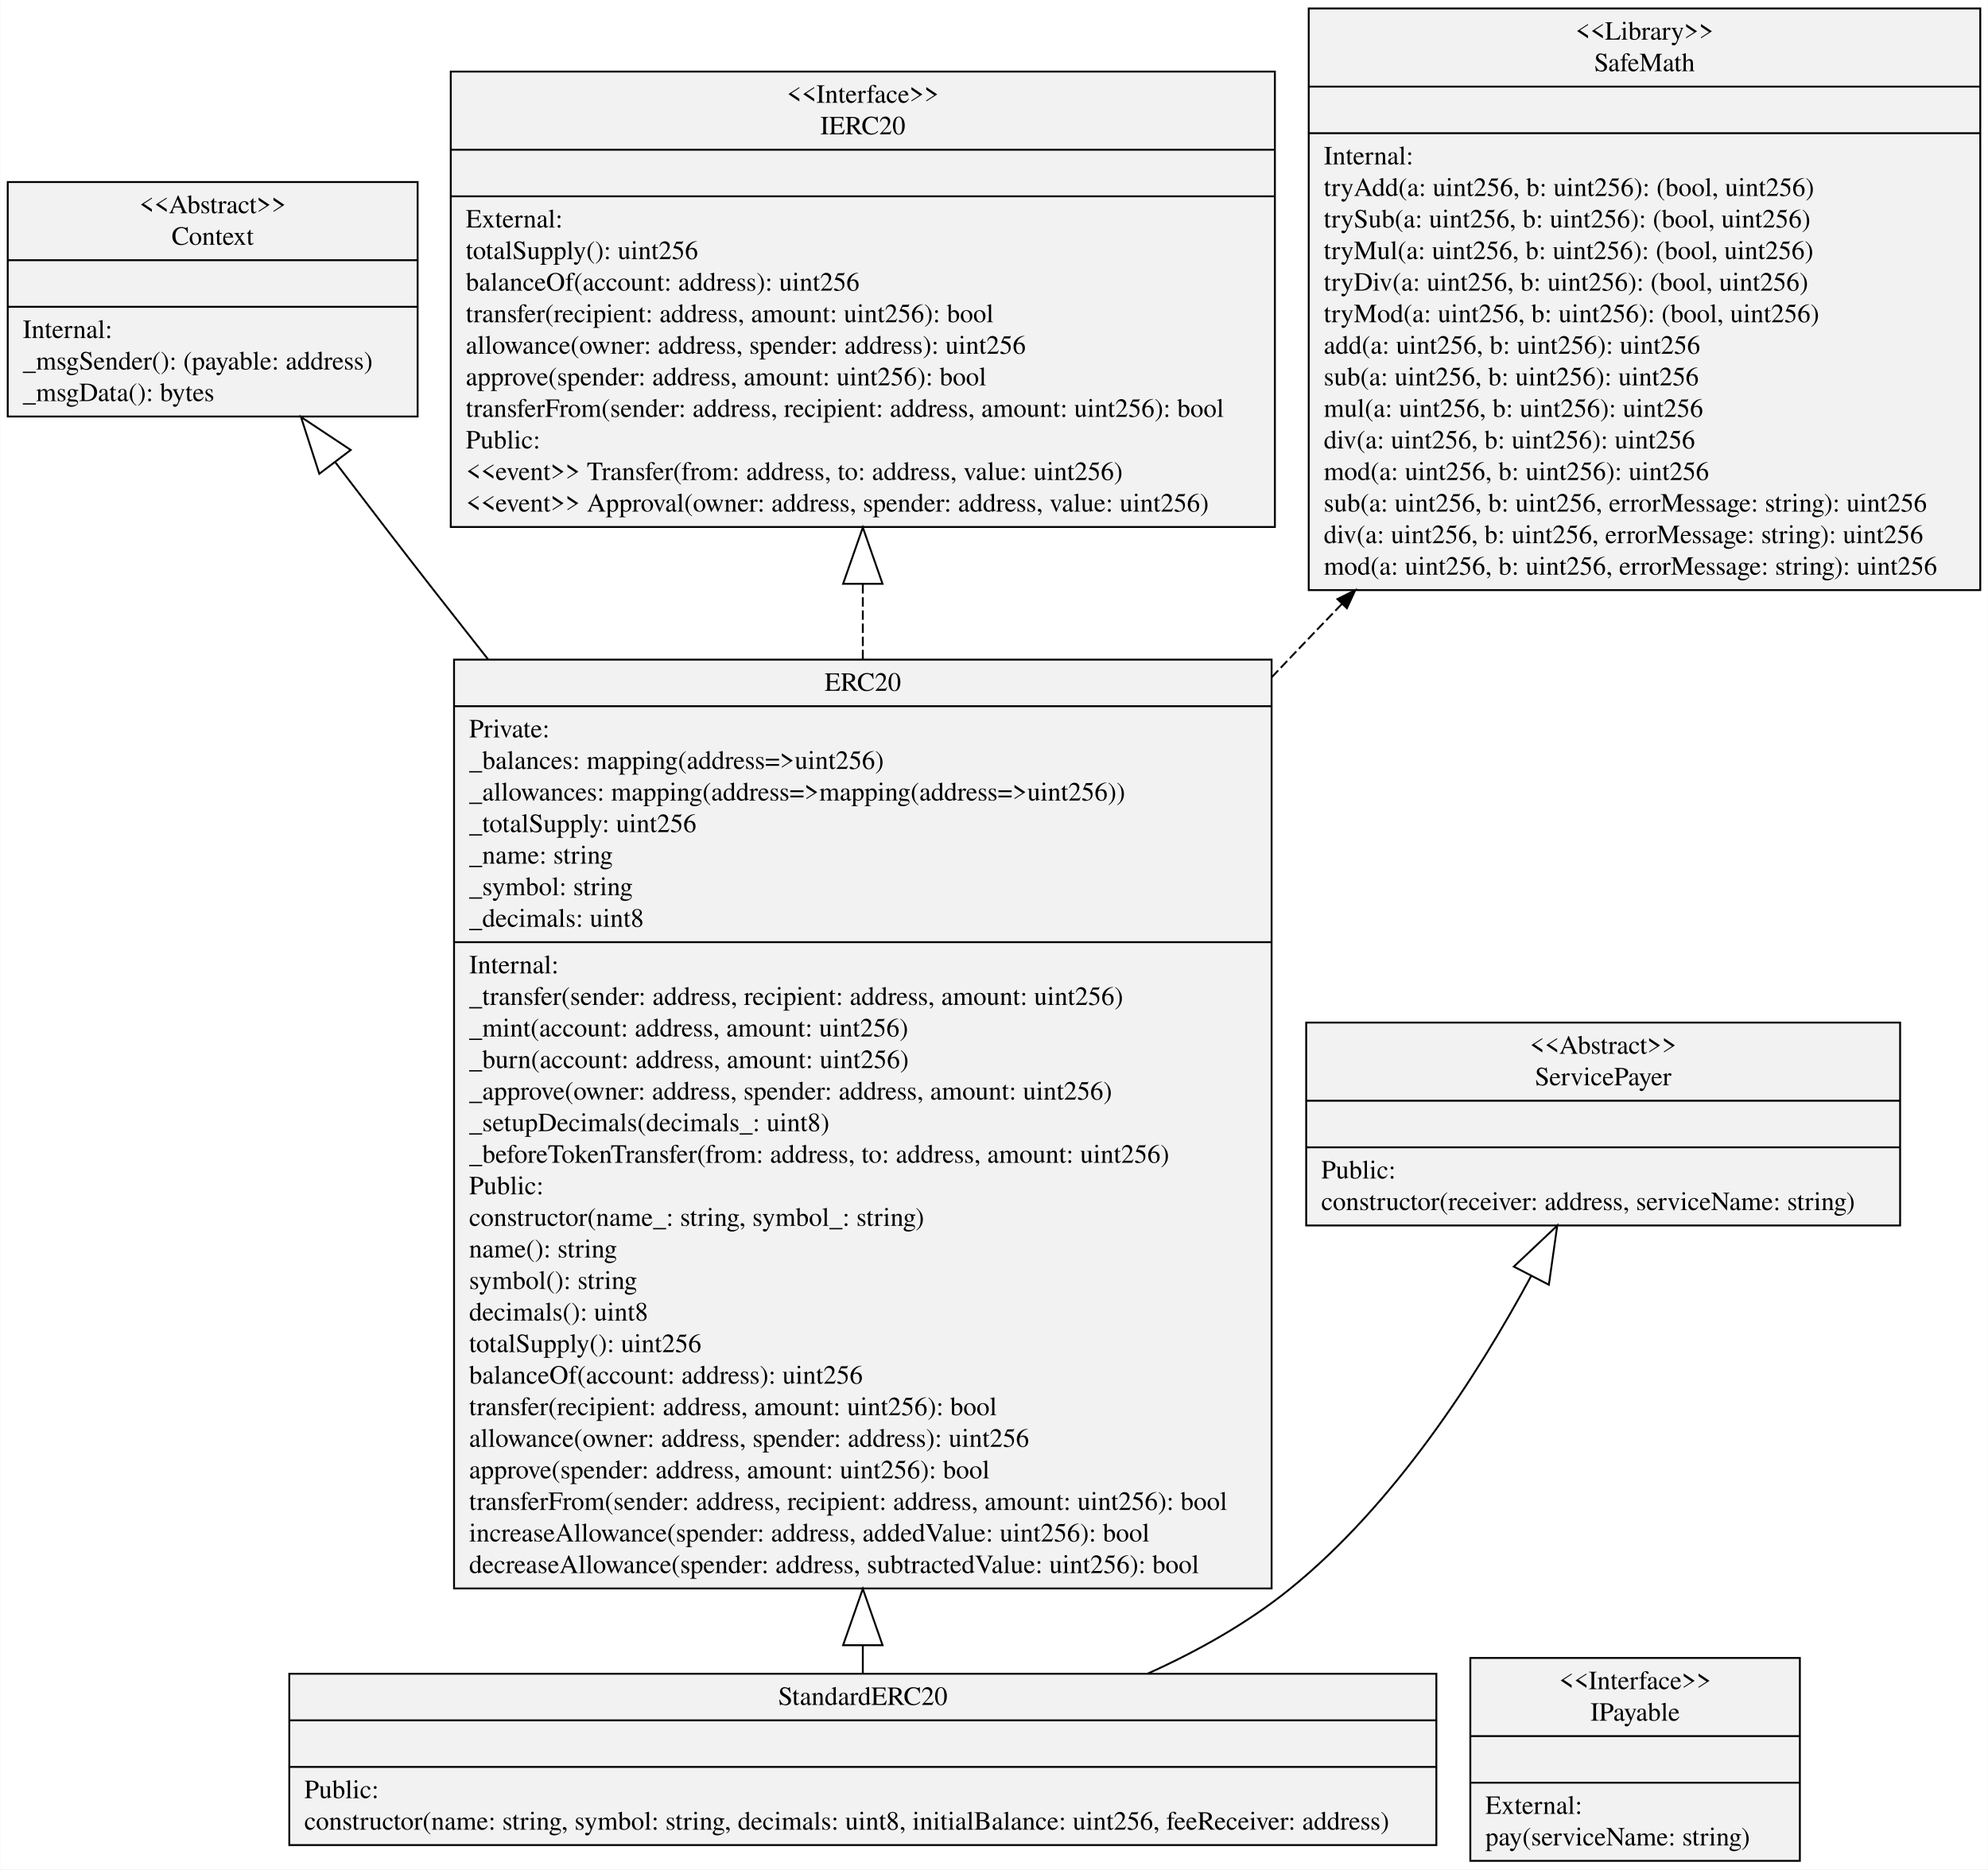
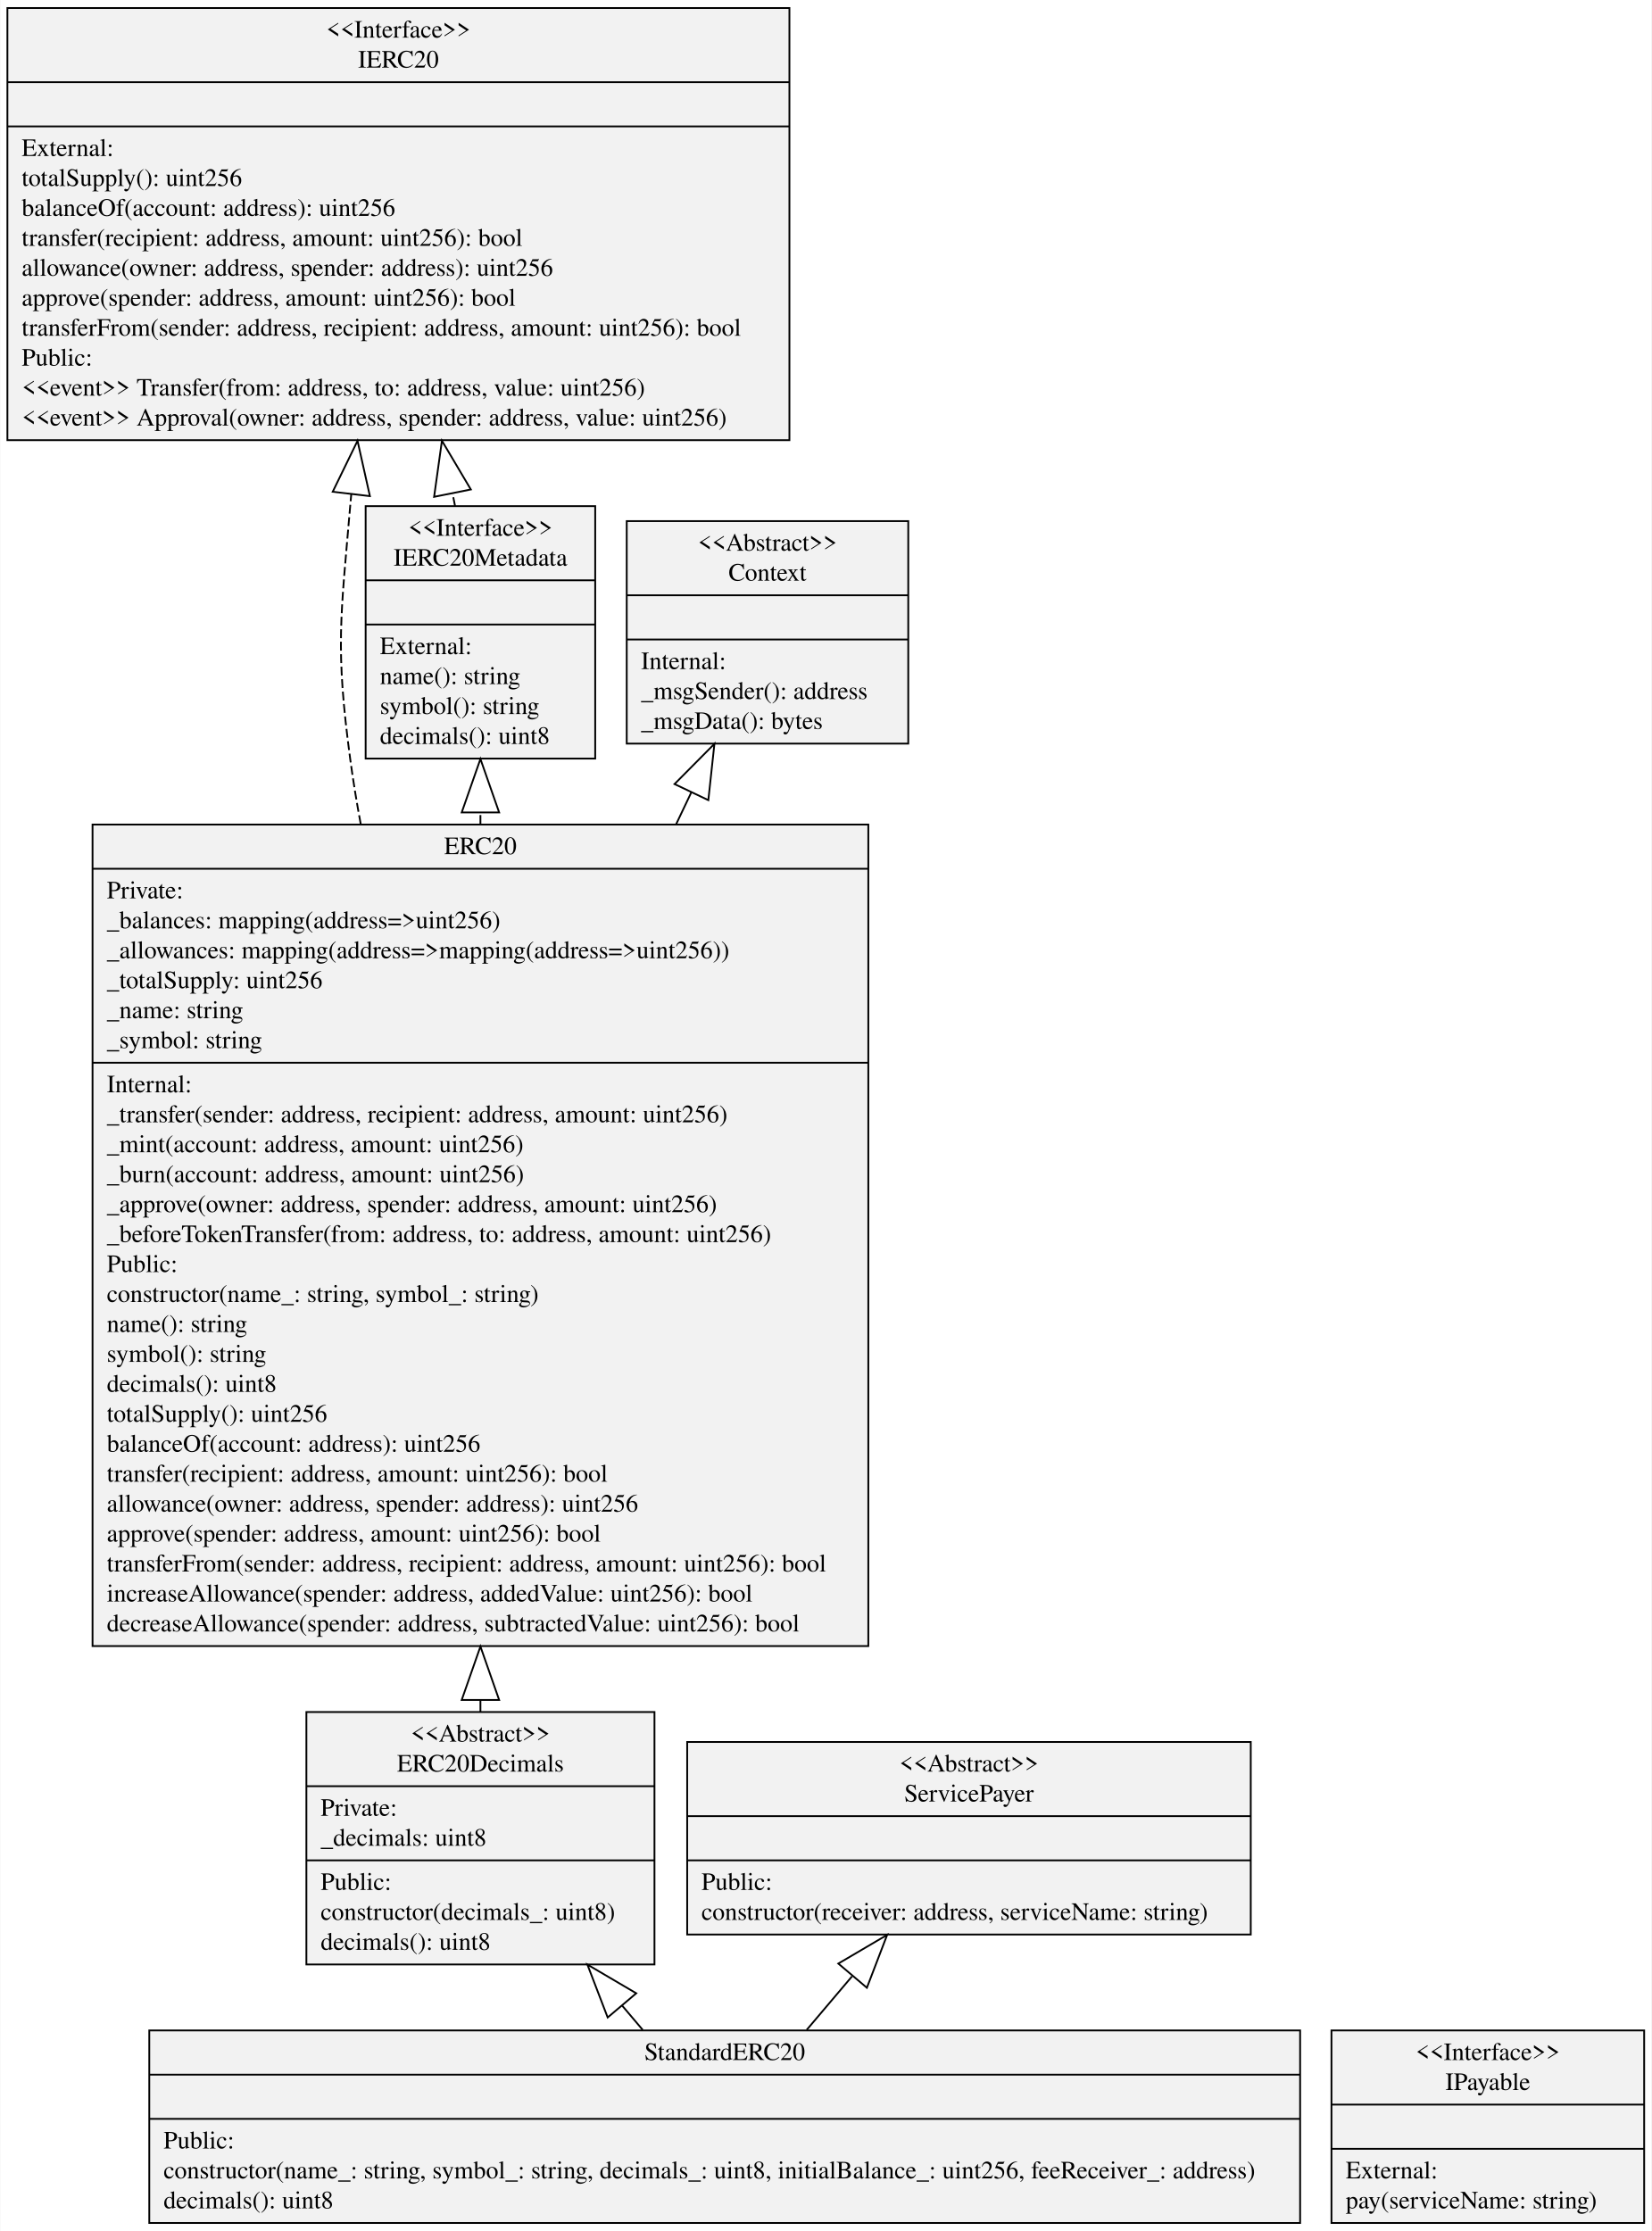
- <svg xmlns="http://www.w3.org/2000/svg" width="1058pt" height="995pt" viewBox="0.00 0.00 1057.77 995.00">
-   <g id="graph0" class="graph" transform="scale(1 1) rotate(0) translate(4 991)">
-     <polygon fill="#ffffff" stroke="transparent" points="-4,4 -4,-991 1053.769,-991 1053.769,4 -4,4" />
+ <svg xmlns="http://www.w3.org/2000/svg" width="926pt" height="1251pt" viewBox="0.00 0.00 925.99 1251.40">
+   <g id="graph0" class="graph" transform="scale(1 1) rotate(0) translate(4 1247.4)">
+     <polygon fill="#ffffff" stroke="transparent" points="-4,4 -4,-1247.4 921.989,-1247.4 921.989,4 -4,4" />
    <g id="node1" class="node">
-       <polygon fill="#f2f2f2" stroke="#000000" points="0,-769.3 0,-894.1 218.145,-894.1 218.145,-769.3 0,-769.3" />
-       <text text-anchor="middle" x="109.072" y="-877.5" font-family="Times,serif" font-size="14.00" fill="#000000">&lt;&lt;Abstract&gt;&gt;</text>
-       <text text-anchor="middle" x="109.072" y="-860.7" font-family="Times,serif" font-size="14.00" fill="#000000">Context</text>
-       <polyline fill="none" stroke="#000000" points="0,-852.5 218.145,-852.5 " />
-       <text text-anchor="middle" x="109.072" y="-835.9" font-family="Times,serif" font-size="14.00" fill="#000000"> </text>
-       <polyline fill="none" stroke="#000000" points="0,-827.7 218.145,-827.7 " />
-       <text text-anchor="start" x="8" y="-811.1" font-family="Times,serif" font-size="14.00" fill="#000000">Internal:</text>
-       <text text-anchor="start" x="8" y="-794.3" font-family="Times,serif" font-size="14.00" fill="#000000">    _msgSender(): (payable: address)</text>
-       <text text-anchor="start" x="8" y="-777.5" font-family="Times,serif" font-size="14.00" fill="#000000">    _msgData(): bytes</text>
+       <polygon fill="#f2f2f2" stroke="#000000" points="0,-1000.5 0,-1242.9 438.6,-1242.9 438.6,-1000.5 0,-1000.5" />
+       <text text-anchor="middle" x="219.3" y="-1226.3" font-family="Times,serif" font-size="14.00" fill="#000000">&lt;&lt;Interface&gt;&gt;</text>
+       <text text-anchor="middle" x="219.3" y="-1209.5" font-family="Times,serif" font-size="14.00" fill="#000000">IERC20</text>
+       <polyline fill="none" stroke="#000000" points="0,-1201.3 438.6,-1201.3 " />
+       <text text-anchor="middle" x="219.3" y="-1184.7" font-family="Times,serif" font-size="14.00" fill="#000000"> </text>
+       <polyline fill="none" stroke="#000000" points="0,-1176.5 438.6,-1176.5 " />
+       <text text-anchor="start" x="8" y="-1159.9" font-family="Times,serif" font-size="14.00" fill="#000000">External:</text>
+       <text text-anchor="start" x="8" y="-1143.1" font-family="Times,serif" font-size="14.00" fill="#000000">     totalSupply(): uint256</text>
+       <text text-anchor="start" x="8" y="-1126.3" font-family="Times,serif" font-size="14.00" fill="#000000">     balanceOf(account: address): uint256</text>
+       <text text-anchor="start" x="8" y="-1109.5" font-family="Times,serif" font-size="14.00" fill="#000000">     transfer(recipient: address, amount: uint256): bool</text>
+       <text text-anchor="start" x="8" y="-1092.7" font-family="Times,serif" font-size="14.00" fill="#000000">     allowance(owner: address, spender: address): uint256</text>
+       <text text-anchor="start" x="8" y="-1075.9" font-family="Times,serif" font-size="14.00" fill="#000000">     approve(spender: address, amount: uint256): bool</text>
+       <text text-anchor="start" x="8" y="-1059.1" font-family="Times,serif" font-size="14.00" fill="#000000">     transferFrom(sender: address, recipient: address, amount: uint256): bool</text>
+       <text text-anchor="start" x="8" y="-1042.3" font-family="Times,serif" font-size="14.00" fill="#000000">Public:</text>
+       <text text-anchor="start" x="8" y="-1025.5" font-family="Times,serif" font-size="14.00" fill="#000000">    &lt;&lt;event&gt;&gt; Transfer(from: address, to: address, value: uint256)</text>
+       <text text-anchor="start" x="8" y="-1008.7" font-family="Times,serif" font-size="14.00" fill="#000000">    &lt;&lt;event&gt;&gt; Approval(owner: address, spender: address, value: uint256)</text>
    </g>
    <g id="node2" class="node">
-       <polygon fill="#f2f2f2" stroke="#000000" points="235.772,-710.5 235.772,-952.9 674.372,-952.9 674.372,-710.5 235.772,-710.5" />
-       <text text-anchor="middle" x="455.072" y="-936.3" font-family="Times,serif" font-size="14.00" fill="#000000">&lt;&lt;Interface&gt;&gt;</text>
-       <text text-anchor="middle" x="455.072" y="-919.5" font-family="Times,serif" font-size="14.00" fill="#000000">IERC20</text>
-       <polyline fill="none" stroke="#000000" points="235.772,-911.3 674.372,-911.3 " />
-       <text text-anchor="middle" x="455.072" y="-894.7" font-family="Times,serif" font-size="14.00" fill="#000000"> </text>
-       <polyline fill="none" stroke="#000000" points="235.772,-886.5 674.372,-886.5 " />
-       <text text-anchor="start" x="243.772" y="-869.9" font-family="Times,serif" font-size="14.00" fill="#000000">External:</text>
-       <text text-anchor="start" x="243.772" y="-853.1" font-family="Times,serif" font-size="14.00" fill="#000000">     totalSupply(): uint256</text>
-       <text text-anchor="start" x="243.772" y="-836.3" font-family="Times,serif" font-size="14.00" fill="#000000">     balanceOf(account: address): uint256</text>
-       <text text-anchor="start" x="243.772" y="-819.5" font-family="Times,serif" font-size="14.00" fill="#000000">     transfer(recipient: address, amount: uint256): bool</text>
-       <text text-anchor="start" x="243.772" y="-802.7" font-family="Times,serif" font-size="14.00" fill="#000000">     allowance(owner: address, spender: address): uint256</text>
-       <text text-anchor="start" x="243.772" y="-785.9" font-family="Times,serif" font-size="14.00" fill="#000000">     approve(spender: address, amount: uint256): bool</text>
-       <text text-anchor="start" x="243.772" y="-769.1" font-family="Times,serif" font-size="14.00" fill="#000000">     transferFrom(sender: address, recipient: address, amount: uint256): bool</text>
-       <text text-anchor="start" x="243.772" y="-752.3" font-family="Times,serif" font-size="14.00" fill="#000000">Public:</text>
-       <text text-anchor="start" x="243.772" y="-735.5" font-family="Times,serif" font-size="14.00" fill="#000000">    &lt;&lt;event&gt;&gt; Transfer(from: address, to: address, value: uint256)</text>
-       <text text-anchor="start" x="243.772" y="-718.7" font-family="Times,serif" font-size="14.00" fill="#000000">    &lt;&lt;event&gt;&gt; Approval(owner: address, spender: address, value: uint256)</text>
+       <polygon fill="#f2f2f2" stroke="#000000" points="200.923,-821.9 200.923,-963.5 329.676,-963.5 329.676,-821.9 200.923,-821.9" />
+       <text text-anchor="middle" x="265.3" y="-946.9" font-family="Times,serif" font-size="14.00" fill="#000000">&lt;&lt;Interface&gt;&gt;</text>
+       <text text-anchor="middle" x="265.3" y="-930.1" font-family="Times,serif" font-size="14.00" fill="#000000">IERC20Metadata</text>
+       <polyline fill="none" stroke="#000000" points="200.923,-921.9 329.676,-921.9 " />
+       <text text-anchor="middle" x="265.3" y="-905.3" font-family="Times,serif" font-size="14.00" fill="#000000"> </text>
+       <polyline fill="none" stroke="#000000" points="200.923,-897.1 329.676,-897.1 " />
+       <text text-anchor="start" x="208.923" y="-880.5" font-family="Times,serif" font-size="14.00" fill="#000000">External:</text>
+       <text text-anchor="start" x="208.923" y="-863.7" font-family="Times,serif" font-size="14.00" fill="#000000">     name(): string</text>
+       <text text-anchor="start" x="208.923" y="-846.9" font-family="Times,serif" font-size="14.00" fill="#000000">     symbol(): string</text>
+       <text text-anchor="start" x="208.923" y="-830.1" font-family="Times,serif" font-size="14.00" fill="#000000">     decimals(): uint8</text>
+     </g>
+     <g id="edge1" class="edge">
+       <path fill="none" stroke="#000000" stroke-dasharray="5,2" d="M251.06,-963.589C250.602,-965.872 250.137,-968.183 249.669,-970.516" />
+       <polygon fill="none" stroke="#000000" points="239.32,-968.719 243.706,-1000.199 259.909,-972.855 239.32,-968.719" />
    </g>
    <g id="node3" class="node">
-       <polygon fill="#f2f2f2" stroke="#000000" points="692.376,-676.9 692.376,-986.5 1049.769,-986.5 1049.769,-676.9 692.376,-676.9" />
-       <text text-anchor="middle" x="871.072" y="-969.9" font-family="Times,serif" font-size="14.00" fill="#000000">&lt;&lt;Library&gt;&gt;</text>
-       <text text-anchor="middle" x="871.072" y="-953.1" font-family="Times,serif" font-size="14.00" fill="#000000">SafeMath</text>
-       <polyline fill="none" stroke="#000000" points="692.376,-944.9 1049.769,-944.9 " />
-       <text text-anchor="middle" x="871.072" y="-928.3" font-family="Times,serif" font-size="14.00" fill="#000000"> </text>
-       <polyline fill="none" stroke="#000000" points="692.376,-920.1 1049.769,-920.1 " />
-       <text text-anchor="start" x="700.376" y="-903.5" font-family="Times,serif" font-size="14.00" fill="#000000">Internal:</text>
-       <text text-anchor="start" x="700.376" y="-886.7" font-family="Times,serif" font-size="14.00" fill="#000000">    tryAdd(a: uint256, b: uint256): (bool, uint256)</text>
-       <text text-anchor="start" x="700.376" y="-869.9" font-family="Times,serif" font-size="14.00" fill="#000000">    trySub(a: uint256, b: uint256): (bool, uint256)</text>
-       <text text-anchor="start" x="700.376" y="-853.1" font-family="Times,serif" font-size="14.00" fill="#000000">    tryMul(a: uint256, b: uint256): (bool, uint256)</text>
-       <text text-anchor="start" x="700.376" y="-836.3" font-family="Times,serif" font-size="14.00" fill="#000000">    tryDiv(a: uint256, b: uint256): (bool, uint256)</text>
-       <text text-anchor="start" x="700.376" y="-819.5" font-family="Times,serif" font-size="14.00" fill="#000000">    tryMod(a: uint256, b: uint256): (bool, uint256)</text>
-       <text text-anchor="start" x="700.376" y="-802.7" font-family="Times,serif" font-size="14.00" fill="#000000">    add(a: uint256, b: uint256): uint256</text>
-       <text text-anchor="start" x="700.376" y="-785.9" font-family="Times,serif" font-size="14.00" fill="#000000">    sub(a: uint256, b: uint256): uint256</text>
-       <text text-anchor="start" x="700.376" y="-769.1" font-family="Times,serif" font-size="14.00" fill="#000000">    mul(a: uint256, b: uint256): uint256</text>
-       <text text-anchor="start" x="700.376" y="-752.3" font-family="Times,serif" font-size="14.00" fill="#000000">    div(a: uint256, b: uint256): uint256</text>
-       <text text-anchor="start" x="700.376" y="-735.5" font-family="Times,serif" font-size="14.00" fill="#000000">    mod(a: uint256, b: uint256): uint256</text>
-       <text text-anchor="start" x="700.376" y="-718.7" font-family="Times,serif" font-size="14.00" fill="#000000">    sub(a: uint256, b: uint256, errorMessage: string): uint256</text>
-       <text text-anchor="start" x="700.376" y="-701.9" font-family="Times,serif" font-size="14.00" fill="#000000">    div(a: uint256, b: uint256, errorMessage: string): uint256</text>
-       <text text-anchor="start" x="700.376" y="-685.1" font-family="Times,serif" font-size="14.00" fill="#000000">    mod(a: uint256, b: uint256, errorMessage: string): uint256</text>
+       <polygon fill="#f2f2f2" stroke="#000000" points="347.351,-830.3 347.351,-955.1 505.249,-955.1 505.249,-830.3 347.351,-830.3" />
+       <text text-anchor="middle" x="426.3" y="-938.5" font-family="Times,serif" font-size="14.00" fill="#000000">&lt;&lt;Abstract&gt;&gt;</text>
+       <text text-anchor="middle" x="426.3" y="-921.7" font-family="Times,serif" font-size="14.00" fill="#000000">Context</text>
+       <polyline fill="none" stroke="#000000" points="347.351,-913.5 505.249,-913.5 " />
+       <text text-anchor="middle" x="426.3" y="-896.9" font-family="Times,serif" font-size="14.00" fill="#000000"> </text>
+       <polyline fill="none" stroke="#000000" points="347.351,-888.7 505.249,-888.7 " />
+       <text text-anchor="start" x="355.351" y="-872.1" font-family="Times,serif" font-size="14.00" fill="#000000">Internal:</text>
+       <text text-anchor="start" x="355.351" y="-855.3" font-family="Times,serif" font-size="14.00" fill="#000000">    _msgSender(): address</text>
+       <text text-anchor="start" x="355.351" y="-838.5" font-family="Times,serif" font-size="14.00" fill="#000000">    _msgData(): bytes</text>
    </g>
    <g id="node4" class="node">
-       <polygon fill="#f2f2f2" stroke="#000000" points="237.522,-145.5 237.522,-639.9 672.622,-639.9 672.622,-145.5 237.522,-145.5" />
-       <text text-anchor="middle" x="455.072" y="-623.3" font-family="Times,serif" font-size="14.00" fill="#000000">ERC20</text>
-       <polyline fill="none" stroke="#000000" points="237.522,-615.1 672.622,-615.1 " />
-       <text text-anchor="start" x="245.522" y="-598.5" font-family="Times,serif" font-size="14.00" fill="#000000">Private:</text>
-       <text text-anchor="start" x="245.522" y="-581.7" font-family="Times,serif" font-size="14.00" fill="#000000">   _balances: mapping(address=&gt;uint256)</text>
-       <text text-anchor="start" x="245.522" y="-564.9" font-family="Times,serif" font-size="14.00" fill="#000000">   _allowances: mapping(address=&gt;mapping(address=&gt;uint256))</text>
-       <text text-anchor="start" x="245.522" y="-548.1" font-family="Times,serif" font-size="14.00" fill="#000000">   _totalSupply: uint256</text>
-       <text text-anchor="start" x="245.522" y="-531.3" font-family="Times,serif" font-size="14.00" fill="#000000">   _name: string</text>
-       <text text-anchor="start" x="245.522" y="-514.5" font-family="Times,serif" font-size="14.00" fill="#000000">   _symbol: string</text>
-       <text text-anchor="start" x="245.522" y="-497.7" font-family="Times,serif" font-size="14.00" fill="#000000">   _decimals: uint8</text>
-       <polyline fill="none" stroke="#000000" points="237.522,-489.5 672.622,-489.5 " />
-       <text text-anchor="start" x="245.522" y="-472.9" font-family="Times,serif" font-size="14.00" fill="#000000">Internal:</text>
-       <text text-anchor="start" x="245.522" y="-456.1" font-family="Times,serif" font-size="14.00" fill="#000000">    _transfer(sender: address, recipient: address, amount: uint256)</text>
-       <text text-anchor="start" x="245.522" y="-439.3" font-family="Times,serif" font-size="14.00" fill="#000000">    _mint(account: address, amount: uint256)</text>
-       <text text-anchor="start" x="245.522" y="-422.5" font-family="Times,serif" font-size="14.00" fill="#000000">    _burn(account: address, amount: uint256)</text>
-       <text text-anchor="start" x="245.522" y="-405.7" font-family="Times,serif" font-size="14.00" fill="#000000">    _approve(owner: address, spender: address, amount: uint256)</text>
-       <text text-anchor="start" x="245.522" y="-388.9" font-family="Times,serif" font-size="14.00" fill="#000000">    _setupDecimals(decimals_: uint8)</text>
-       <text text-anchor="start" x="245.522" y="-372.1" font-family="Times,serif" font-size="14.00" fill="#000000">    _beforeTokenTransfer(from: address, to: address, amount: uint256)</text>
-       <text text-anchor="start" x="245.522" y="-355.3" font-family="Times,serif" font-size="14.00" fill="#000000">Public:</text>
-       <text text-anchor="start" x="245.522" y="-338.5" font-family="Times,serif" font-size="14.00" fill="#000000">    constructor(name_: string, symbol_: string)</text>
-       <text text-anchor="start" x="245.522" y="-321.7" font-family="Times,serif" font-size="14.00" fill="#000000">    name(): string</text>
-       <text text-anchor="start" x="245.522" y="-304.9" font-family="Times,serif" font-size="14.00" fill="#000000">    symbol(): string</text>
-       <text text-anchor="start" x="245.522" y="-288.1" font-family="Times,serif" font-size="14.00" fill="#000000">    decimals(): uint8</text>
-       <text text-anchor="start" x="245.522" y="-271.3" font-family="Times,serif" font-size="14.00" fill="#000000">    totalSupply(): uint256</text>
-       <text text-anchor="start" x="245.522" y="-254.5" font-family="Times,serif" font-size="14.00" fill="#000000">    balanceOf(account: address): uint256</text>
-       <text text-anchor="start" x="245.522" y="-237.7" font-family="Times,serif" font-size="14.00" fill="#000000">    transfer(recipient: address, amount: uint256): bool</text>
-       <text text-anchor="start" x="245.522" y="-220.9" font-family="Times,serif" font-size="14.00" fill="#000000">    allowance(owner: address, spender: address): uint256</text>
-       <text text-anchor="start" x="245.522" y="-204.1" font-family="Times,serif" font-size="14.00" fill="#000000">    approve(spender: address, amount: uint256): bool</text>
-       <text text-anchor="start" x="245.522" y="-187.3" font-family="Times,serif" font-size="14.00" fill="#000000">    transferFrom(sender: address, recipient: address, amount: uint256): bool</text>
-       <text text-anchor="start" x="245.522" y="-170.5" font-family="Times,serif" font-size="14.00" fill="#000000">    increaseAllowance(spender: address, addedValue: uint256): bool</text>
-       <text text-anchor="start" x="245.522" y="-153.7" font-family="Times,serif" font-size="14.00" fill="#000000">    decreaseAllowance(spender: address, subtractedValue: uint256): bool</text>
+       <polygon fill="#f2f2f2" stroke="#000000" points="47.75,-324.1 47.75,-784.9 482.85,-784.9 482.85,-324.1 47.75,-324.1" />
+       <text text-anchor="middle" x="265.3" y="-768.3" font-family="Times,serif" font-size="14.00" fill="#000000">ERC20</text>
+       <polyline fill="none" stroke="#000000" points="47.75,-760.1 482.85,-760.1 " />
+       <text text-anchor="start" x="55.75" y="-743.5" font-family="Times,serif" font-size="14.00" fill="#000000">Private:</text>
+       <text text-anchor="start" x="55.75" y="-726.7" font-family="Times,serif" font-size="14.00" fill="#000000">   _balances: mapping(address=&gt;uint256)</text>
+       <text text-anchor="start" x="55.75" y="-709.9" font-family="Times,serif" font-size="14.00" fill="#000000">   _allowances: mapping(address=&gt;mapping(address=&gt;uint256))</text>
+       <text text-anchor="start" x="55.75" y="-693.1" font-family="Times,serif" font-size="14.00" fill="#000000">   _totalSupply: uint256</text>
+       <text text-anchor="start" x="55.75" y="-676.3" font-family="Times,serif" font-size="14.00" fill="#000000">   _name: string</text>
+       <text text-anchor="start" x="55.75" y="-659.5" font-family="Times,serif" font-size="14.00" fill="#000000">   _symbol: string</text>
+       <polyline fill="none" stroke="#000000" points="47.75,-651.3 482.85,-651.3 " />
+       <text text-anchor="start" x="55.75" y="-634.7" font-family="Times,serif" font-size="14.00" fill="#000000">Internal:</text>
+       <text text-anchor="start" x="55.75" y="-617.9" font-family="Times,serif" font-size="14.00" fill="#000000">    _transfer(sender: address, recipient: address, amount: uint256)</text>
+       <text text-anchor="start" x="55.75" y="-601.1" font-family="Times,serif" font-size="14.00" fill="#000000">    _mint(account: address, amount: uint256)</text>
+       <text text-anchor="start" x="55.75" y="-584.3" font-family="Times,serif" font-size="14.00" fill="#000000">    _burn(account: address, amount: uint256)</text>
+       <text text-anchor="start" x="55.75" y="-567.5" font-family="Times,serif" font-size="14.00" fill="#000000">    _approve(owner: address, spender: address, amount: uint256)</text>
+       <text text-anchor="start" x="55.75" y="-550.7" font-family="Times,serif" font-size="14.00" fill="#000000">    _beforeTokenTransfer(from: address, to: address, amount: uint256)</text>
+       <text text-anchor="start" x="55.75" y="-533.9" font-family="Times,serif" font-size="14.00" fill="#000000">Public:</text>
+       <text text-anchor="start" x="55.75" y="-517.1" font-family="Times,serif" font-size="14.00" fill="#000000">    constructor(name_: string, symbol_: string)</text>
+       <text text-anchor="start" x="55.75" y="-500.3" font-family="Times,serif" font-size="14.00" fill="#000000">    name(): string</text>
+       <text text-anchor="start" x="55.75" y="-483.5" font-family="Times,serif" font-size="14.00" fill="#000000">    symbol(): string</text>
+       <text text-anchor="start" x="55.75" y="-466.7" font-family="Times,serif" font-size="14.00" fill="#000000">    decimals(): uint8</text>
+       <text text-anchor="start" x="55.75" y="-449.9" font-family="Times,serif" font-size="14.00" fill="#000000">    totalSupply(): uint256</text>
+       <text text-anchor="start" x="55.75" y="-433.1" font-family="Times,serif" font-size="14.00" fill="#000000">    balanceOf(account: address): uint256</text>
+       <text text-anchor="start" x="55.75" y="-416.3" font-family="Times,serif" font-size="14.00" fill="#000000">    transfer(recipient: address, amount: uint256): bool</text>
+       <text text-anchor="start" x="55.75" y="-399.5" font-family="Times,serif" font-size="14.00" fill="#000000">    allowance(owner: address, spender: address): uint256</text>
+       <text text-anchor="start" x="55.75" y="-382.7" font-family="Times,serif" font-size="14.00" fill="#000000">    approve(spender: address, amount: uint256): bool</text>
+       <text text-anchor="start" x="55.75" y="-365.9" font-family="Times,serif" font-size="14.00" fill="#000000">    transferFrom(sender: address, recipient: address, amount: uint256): bool</text>
+       <text text-anchor="start" x="55.75" y="-349.1" font-family="Times,serif" font-size="14.00" fill="#000000">    increaseAllowance(spender: address, addedValue: uint256): bool</text>
+       <text text-anchor="start" x="55.75" y="-332.3" font-family="Times,serif" font-size="14.00" fill="#000000">    decreaseAllowance(spender: address, subtractedValue: uint256): bool</text>
    </g>
-     <g id="edge1" class="edge">
-       <path fill="none" stroke="#000000" d="M255.716,-639.946C246.002,-652.249 236.411,-664.451 227.072,-676.4 209.785,-698.52 191.319,-722.602 174.25,-745.054" />
-       <polygon fill="none" stroke="#000000" points="165.808,-738.809 156.056,-769.061 182.544,-751.493 165.808,-738.809" />
+     <g id="edge3" class="edge">
+       <path fill="none" stroke="#000000" stroke-dasharray="5,2" d="M198.157,-785.186C195.881,-797.374 193.898,-809.497 192.3,-821.4 183.865,-884.214 186.933,-900.85 192.3,-964 192.472,-966.022 192.656,-968.057 192.851,-970.102" />
+       <polygon fill="none" stroke="#000000" points="182.451,-971.566 196.371,-1000.14 203.308,-969.122 182.451,-971.566" />
+     </g>
+     <g id="edge4" class="edge">
+       <path fill="none" stroke="#000000" stroke-dasharray="5,2" d="M265.3,-785.227C265.3,-787.33 265.3,-789.418 265.3,-791.49" />
+       <polygon fill="none" stroke="#000000" points="254.8,-791.685 265.3,-821.685 275.8,-791.685 254.8,-791.685" />
    </g>
    <g id="edge2" class="edge">
-       <path fill="none" stroke="#000000" stroke-dasharray="5,2" d="M455.072,-640.106C455.072,-653.648 455.072,-667.047 455.072,-680.09" />
-       <polygon fill="none" stroke="#000000" points="444.572,-680.243 455.072,-710.243 465.572,-680.243 444.572,-680.243" />
-     </g>
-     <g id="edge3" class="edge">
-       <path fill="none" stroke="#000000" stroke-dasharray="5,2" d="M672.669,-630.494C675.82,-633.822 678.956,-637.125 682.072,-640.4 691.201,-649.994 700.628,-659.81 710.173,-669.682" />
-       <polygon fill="#000000" stroke="#000000" points="707.671,-672.129 717.143,-676.877 712.699,-667.259 707.671,-672.129" />
+       <path fill="none" stroke="#000000" d="M375.137,-785.227C378.008,-791.257 380.821,-797.167 383.559,-802.918" />
+       <polygon fill="none" stroke="#000000" points="374.164,-807.61 396.539,-830.184 393.125,-798.583 374.164,-807.61" />
    </g>
    <g id="node5" class="node">
-       <polygon fill="#f2f2f2" stroke="#000000" points="778.383,-.5 778.383,-108.5 953.762,-108.5 953.762,-.5 778.383,-.5" />
-       <text text-anchor="middle" x="866.072" y="-91.9" font-family="Times,serif" font-size="14.00" fill="#000000">&lt;&lt;Interface&gt;&gt;</text>
-       <text text-anchor="middle" x="866.072" y="-75.1" font-family="Times,serif" font-size="14.00" fill="#000000">IPayable</text>
-       <polyline fill="none" stroke="#000000" points="778.383,-66.9 953.762,-66.9 " />
-       <text text-anchor="middle" x="866.072" y="-50.3" font-family="Times,serif" font-size="14.00" fill="#000000"> </text>
-       <polyline fill="none" stroke="#000000" points="778.383,-42.1 953.762,-42.1 " />
-       <text text-anchor="start" x="786.383" y="-25.5" font-family="Times,serif" font-size="14.00" fill="#000000">External:</text>
-       <text text-anchor="start" x="786.383" y="-8.7" font-family="Times,serif" font-size="14.00" fill="#000000">     pay(serviceName: string)</text>
+       <polygon fill="#f2f2f2" stroke="#000000" points="167.685,-145.5 167.685,-287.1 362.915,-287.1 362.915,-145.5 167.685,-145.5" />
+       <text text-anchor="middle" x="265.3" y="-270.5" font-family="Times,serif" font-size="14.00" fill="#000000">&lt;&lt;Abstract&gt;&gt;</text>
+       <text text-anchor="middle" x="265.3" y="-253.7" font-family="Times,serif" font-size="14.00" fill="#000000">ERC20Decimals</text>
+       <polyline fill="none" stroke="#000000" points="167.685,-245.5 362.915,-245.5 " />
+       <text text-anchor="start" x="175.685" y="-228.9" font-family="Times,serif" font-size="14.00" fill="#000000">Private:</text>
+       <text text-anchor="start" x="175.685" y="-212.1" font-family="Times,serif" font-size="14.00" fill="#000000">   _decimals: uint8</text>
+       <polyline fill="none" stroke="#000000" points="167.685,-203.9 362.915,-203.9 " />
+       <text text-anchor="start" x="175.685" y="-187.3" font-family="Times,serif" font-size="14.00" fill="#000000">Public:</text>
+       <text text-anchor="start" x="175.685" y="-170.5" font-family="Times,serif" font-size="14.00" fill="#000000">    constructor(decimals_: uint8)</text>
+       <text text-anchor="start" x="175.685" y="-153.7" font-family="Times,serif" font-size="14.00" fill="#000000">    decimals(): uint8</text>
+     </g>
+     <g id="edge5" class="edge">
+       <path fill="none" stroke="#000000" d="M265.3,-287.198C265.3,-289.341 265.3,-291.515 265.3,-293.72" />
+       <polygon fill="none" stroke="#000000" points="254.8,-293.866 265.3,-323.866 275.8,-293.866 254.8,-293.866" />
    </g>
    <g id="node6" class="node">
-       <polygon fill="#f2f2f2" stroke="#000000" points="691.032,-338.7 691.032,-446.7 1007.112,-446.7 1007.112,-338.7 691.032,-338.7" />
-       <text text-anchor="middle" x="849.072" y="-430.1" font-family="Times,serif" font-size="14.00" fill="#000000">&lt;&lt;Abstract&gt;&gt;</text>
-       <text text-anchor="middle" x="849.072" y="-413.3" font-family="Times,serif" font-size="14.00" fill="#000000">ServicePayer</text>
-       <polyline fill="none" stroke="#000000" points="691.032,-405.1 1007.112,-405.1 " />
-       <text text-anchor="middle" x="849.072" y="-388.5" font-family="Times,serif" font-size="14.00" fill="#000000"> </text>
-       <polyline fill="none" stroke="#000000" points="691.032,-380.3 1007.112,-380.3 " />
-       <text text-anchor="start" x="699.032" y="-363.7" font-family="Times,serif" font-size="14.00" fill="#000000">Public:</text>
-       <text text-anchor="start" x="699.032" y="-346.9" font-family="Times,serif" font-size="14.00" fill="#000000">    constructor(receiver: address, serviceName: string)</text>
+       <polygon fill="#f2f2f2" stroke="#000000" points="742.611,-.5 742.611,-108.5 917.989,-108.5 917.989,-.5 742.611,-.5" />
+       <text text-anchor="middle" x="830.3" y="-91.9" font-family="Times,serif" font-size="14.00" fill="#000000">&lt;&lt;Interface&gt;&gt;</text>
+       <text text-anchor="middle" x="830.3" y="-75.1" font-family="Times,serif" font-size="14.00" fill="#000000">IPayable</text>
+       <polyline fill="none" stroke="#000000" points="742.611,-66.9 917.989,-66.9 " />
+       <text text-anchor="middle" x="830.3" y="-50.3" font-family="Times,serif" font-size="14.00" fill="#000000"> </text>
+       <polyline fill="none" stroke="#000000" points="742.611,-42.1 917.989,-42.1 " />
+       <text text-anchor="start" x="750.611" y="-25.5" font-family="Times,serif" font-size="14.00" fill="#000000">External:</text>
+       <text text-anchor="start" x="750.611" y="-8.7" font-family="Times,serif" font-size="14.00" fill="#000000">     pay(serviceName: string)</text>
    </g>
    <g id="node7" class="node">
-       <polygon fill="#f2f2f2" stroke="#000000" points="149.843,-8.9 149.843,-100.1 760.302,-100.1 760.302,-8.9 149.843,-8.9" />
-       <text text-anchor="middle" x="455.072" y="-83.5" font-family="Times,serif" font-size="14.00" fill="#000000">StandardERC20</text>
-       <polyline fill="none" stroke="#000000" points="149.843,-75.3 760.302,-75.3 " />
-       <text text-anchor="middle" x="455.072" y="-58.7" font-family="Times,serif" font-size="14.00" fill="#000000"> </text>
-       <polyline fill="none" stroke="#000000" points="149.843,-50.5 760.302,-50.5 " />
-       <text text-anchor="start" x="157.843" y="-33.9" font-family="Times,serif" font-size="14.00" fill="#000000">Public:</text>
-       <text text-anchor="start" x="157.843" y="-17.1" font-family="Times,serif" font-size="14.00" fill="#000000">    constructor(name: string, symbol: string, decimals: uint8, initialBalance: uint256, feeReceiver: address)</text>
+       <polygon fill="#f2f2f2" stroke="#000000" points="381.26,-162.3 381.26,-270.3 697.34,-270.3 697.34,-162.3 381.26,-162.3" />
+       <text text-anchor="middle" x="539.3" y="-253.7" font-family="Times,serif" font-size="14.00" fill="#000000">&lt;&lt;Abstract&gt;&gt;</text>
+       <text text-anchor="middle" x="539.3" y="-236.9" font-family="Times,serif" font-size="14.00" fill="#000000">ServicePayer</text>
+       <polyline fill="none" stroke="#000000" points="381.26,-228.7 697.34,-228.7 " />
+       <text text-anchor="middle" x="539.3" y="-212.1" font-family="Times,serif" font-size="14.00" fill="#000000"> </text>
+       <polyline fill="none" stroke="#000000" points="381.26,-203.9 697.34,-203.9 " />
+       <text text-anchor="start" x="389.26" y="-187.3" font-family="Times,serif" font-size="14.00" fill="#000000">Public:</text>
+       <text text-anchor="start" x="389.26" y="-170.5" font-family="Times,serif" font-size="14.00" fill="#000000">    constructor(receiver: address, serviceName: string)</text>
    </g>
-     <g id="edge4" class="edge">
-       <path fill="none" stroke="#000000" d="M455.072,-100.111C455.072,-104.841 455.072,-109.855 455.072,-115.11" />
-       <polygon fill="none" stroke="#000000" points="444.572,-115.288 455.072,-145.288 465.572,-115.288 444.572,-115.288" />
+     <g id="node8" class="node">
+       <polygon fill="#f2f2f2" stroke="#000000" points="79.57,-.5 79.57,-108.5 725.03,-108.5 725.03,-.5 79.57,-.5" />
+       <text text-anchor="middle" x="402.3" y="-91.9" font-family="Times,serif" font-size="14.00" fill="#000000">StandardERC20</text>
+       <polyline fill="none" stroke="#000000" points="79.57,-83.7 725.03,-83.7 " />
+       <text text-anchor="middle" x="402.3" y="-67.1" font-family="Times,serif" font-size="14.00" fill="#000000"> </text>
+       <polyline fill="none" stroke="#000000" points="79.57,-58.9 725.03,-58.9 " />
+       <text text-anchor="start" x="87.57" y="-42.3" font-family="Times,serif" font-size="14.00" fill="#000000">Public:</text>
+       <text text-anchor="start" x="87.57" y="-25.5" font-family="Times,serif" font-size="14.00" fill="#000000">    constructor(name_: string, symbol_: string, decimals_: uint8, initialBalance_: uint256, feeReceiver_: address)</text>
+       <text text-anchor="start" x="87.57" y="-8.7" font-family="Times,serif" font-size="14.00" fill="#000000">    decimals(): uint8</text>
    </g>
-     <g id="edge5" class="edge">
-       <path fill="none" stroke="#000000" d="M606.786,-100.208C633.457,-112.24 659.777,-127.027 682.072,-145 737.733,-189.871 781.872,-258.239 810.759,-311.79" />
-       <polygon fill="none" stroke="#000000" points="801.531,-316.804 824.644,-338.621 820.181,-307.152 801.531,-316.804" />
+     <g id="edge6" class="edge">
+       <path fill="none" stroke="#000000" d="M356.3,-108.827C352.568,-113.234 348.737,-117.759 344.857,-122.341" />
+       <polygon fill="none" stroke="#000000" points="336.663,-115.77 325.29,-145.45 352.69,-129.34 336.663,-115.77" />
+     </g>
+     <g id="edge7" class="edge">
+       <path fill="none" stroke="#000000" d="M448.3,-108.827C456.477,-118.484 465.135,-128.709 473.731,-138.861" />
+       <polygon fill="none" stroke="#000000" points="466.022,-146.006 493.421,-162.116 482.049,-132.436 466.022,-146.006" />
    </g>
  </g>
</svg>
